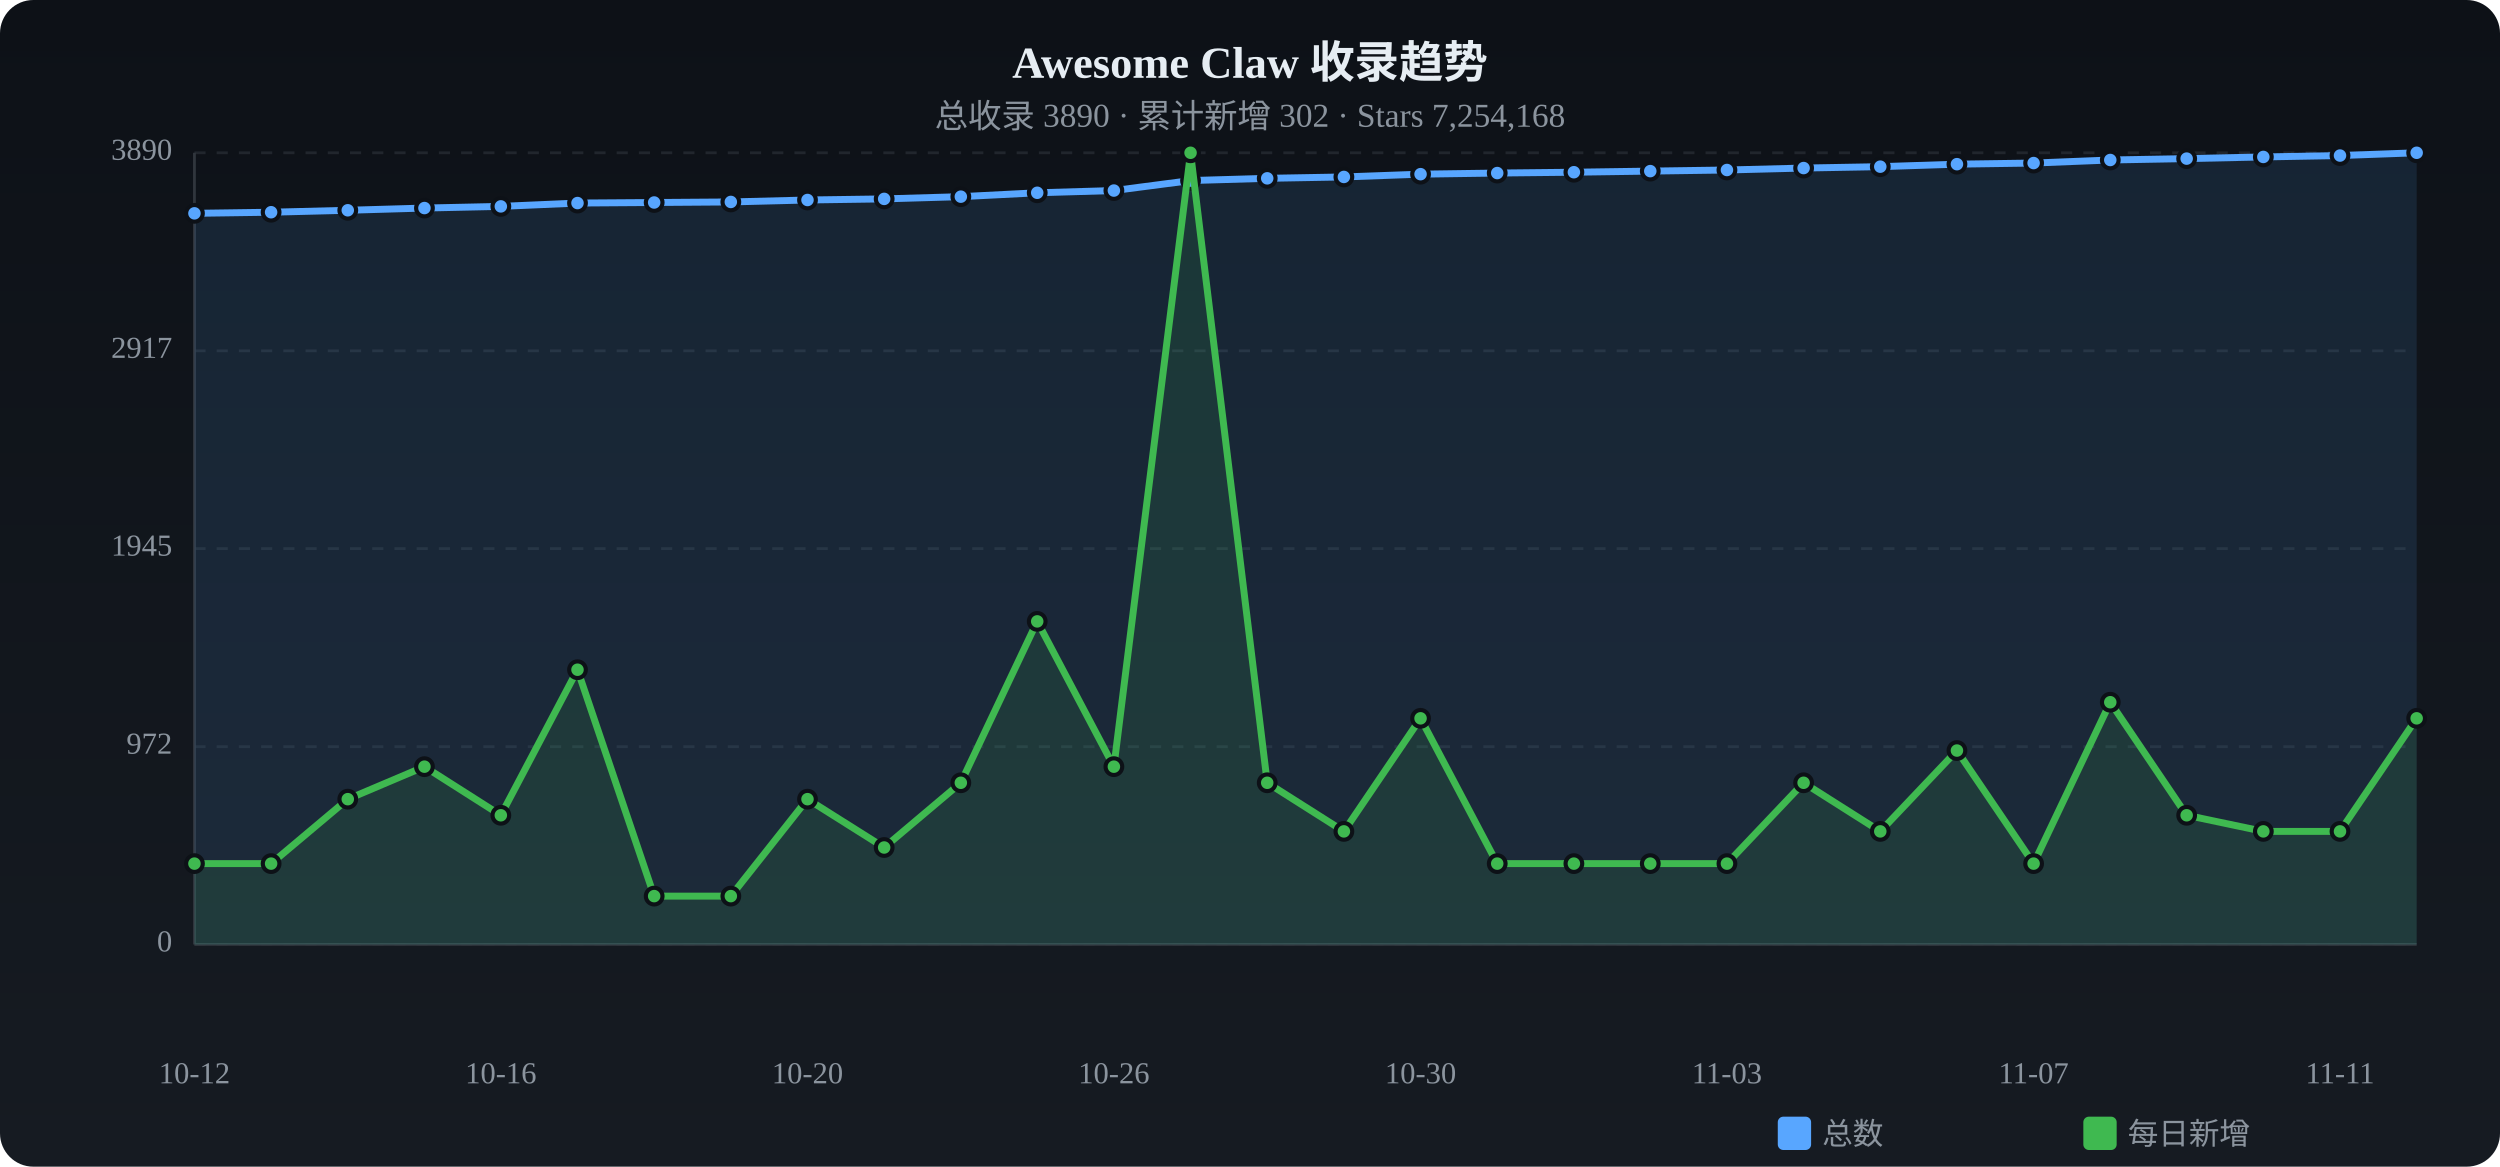
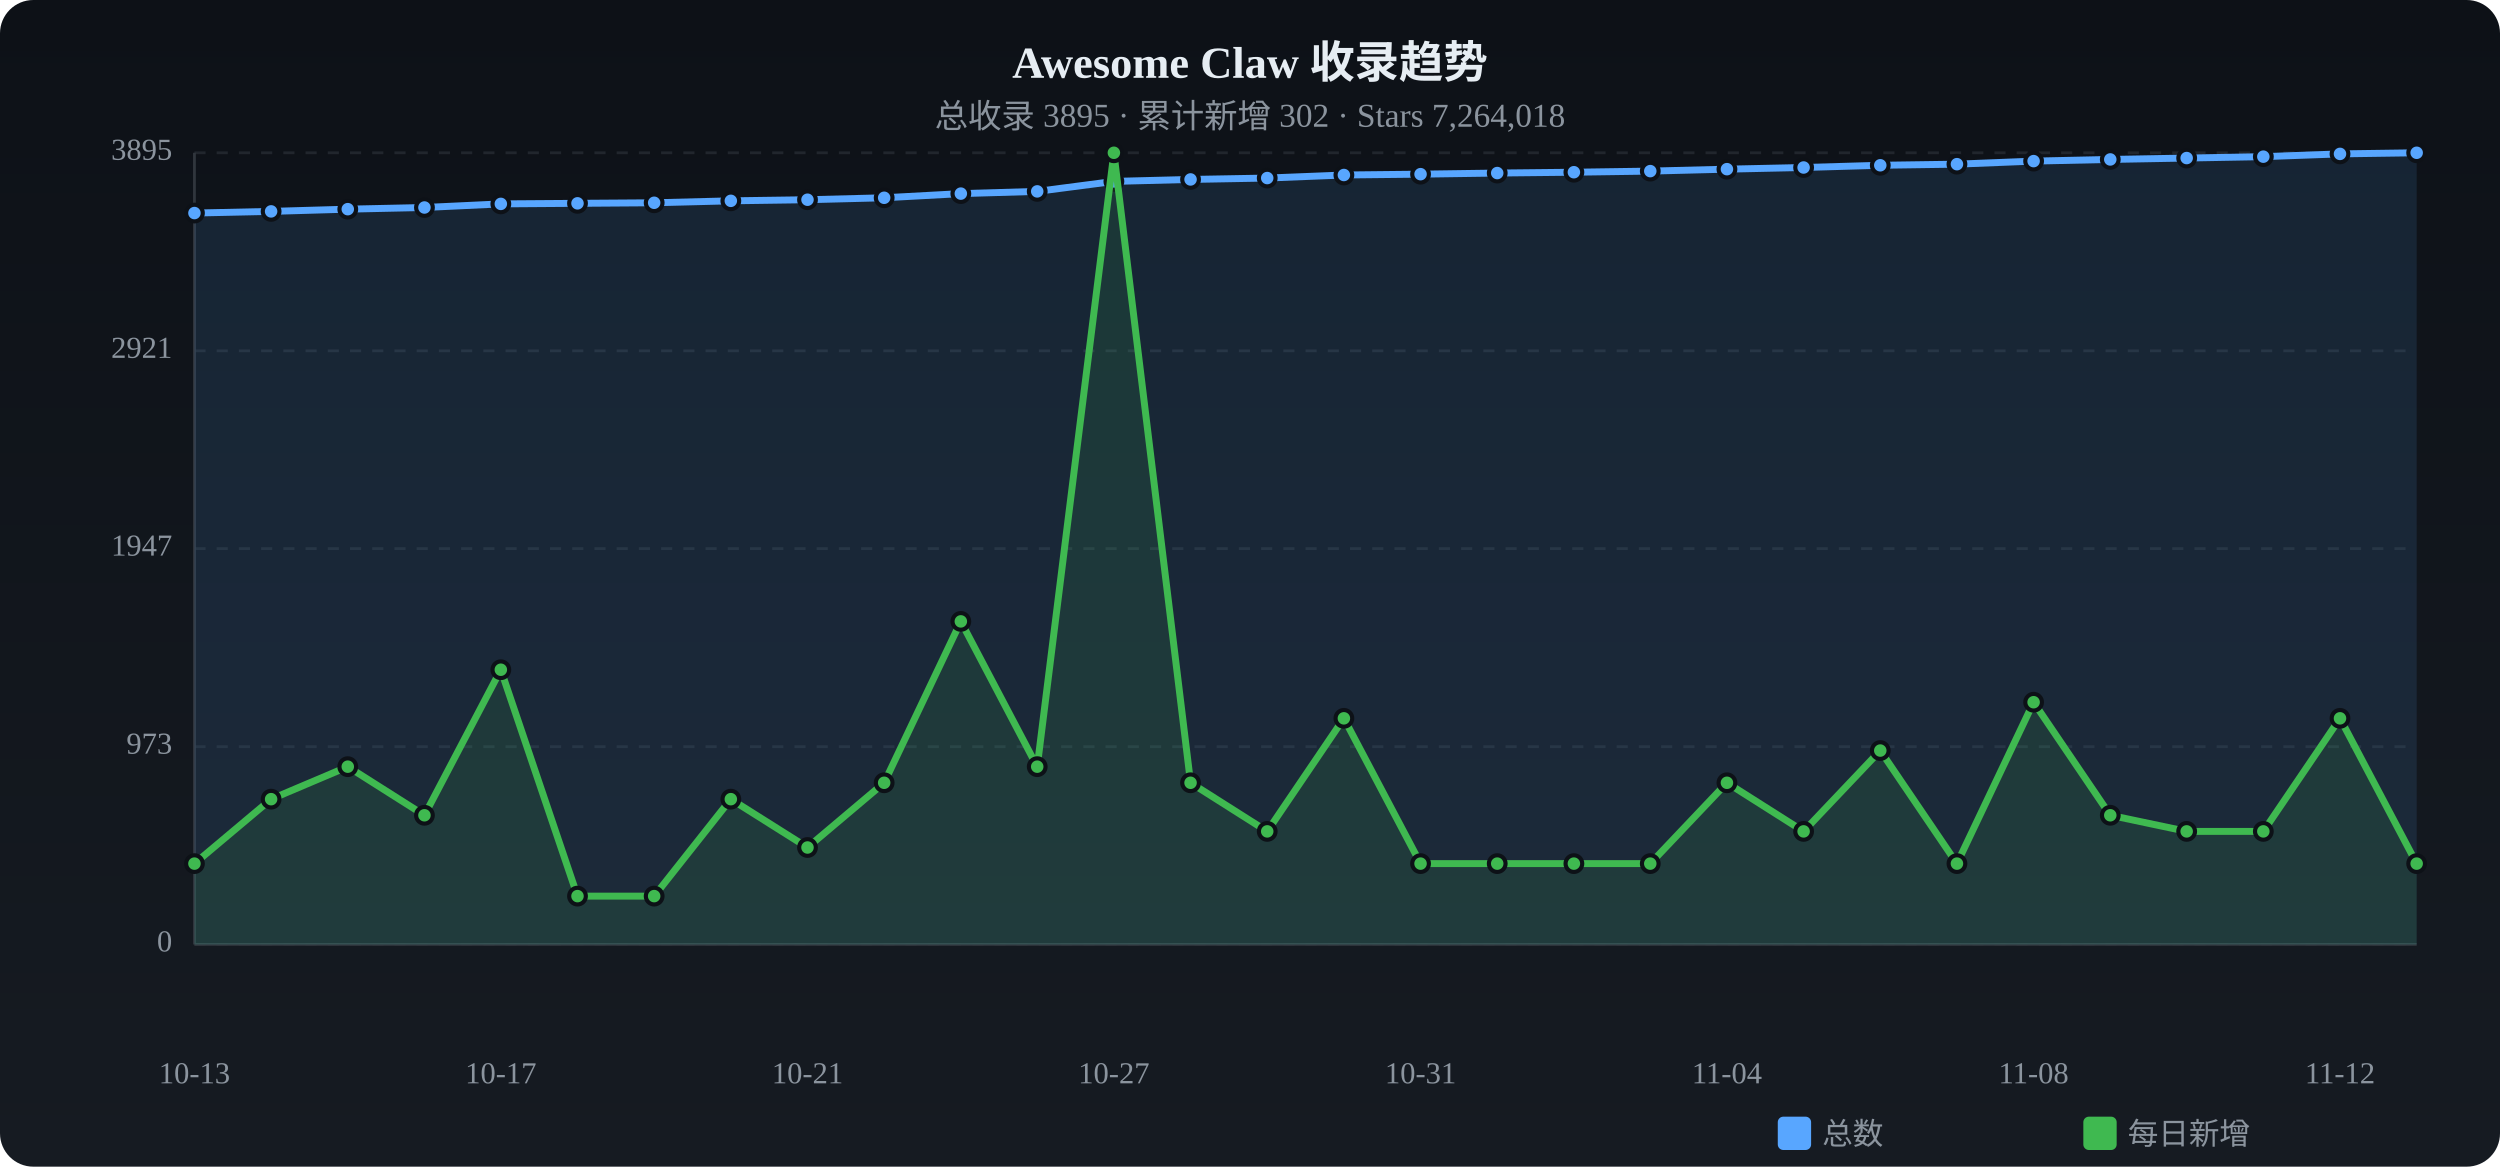
<svg xmlns="http://www.w3.org/2000/svg" viewBox="0 0 900 420" width="900" height="420">
  <defs>
    <linearGradient id="tbg" x1="0%" y1="0%" x2="0%" y2="100%">
      <stop offset="0%" stop-color="#0d1117" />
      <stop offset="100%" stop-color="#161b22" />
    </linearGradient>
  </defs>
  <rect width="900" height="420" rx="12" fill="url(#tbg)" />
  <text x="450.0" y="28" text-anchor="middle" fill="#e6edf3" font-size="16" font-weight="bold">Awesome Claw 收录趋势</text>
-   <text x="450.0" y="46" text-anchor="middle" fill="#8b949e" font-size="12">总收录 3890 · 累计新增 302 · Stars 7,254,168</text>
+   <text x="450.0" y="46" text-anchor="middle" fill="#8b949e" font-size="12">总收录 3895 · 累计新增 302 · Stars 7,264,018</text>
  <text x="62" y="340.0" text-anchor="end" fill="#8b949e" font-size="11" dominant-baseline="middle">0</text>
  <line x1="70" y1="340.0" x2="870" y2="340.0" stroke="#21262d" stroke-dasharray="4 4" />
-   <text x="62" y="268.8" text-anchor="end" fill="#8b949e" font-size="11" dominant-baseline="middle">972</text>
+   <text x="62" y="268.8" text-anchor="end" fill="#8b949e" font-size="11" dominant-baseline="middle">973</text>
  <line x1="70" y1="268.8" x2="870" y2="268.8" stroke="#21262d" stroke-dasharray="4 4" />
-   <text x="62" y="197.5" text-anchor="end" fill="#8b949e" font-size="11" dominant-baseline="middle">1945</text>
+   <text x="62" y="197.5" text-anchor="end" fill="#8b949e" font-size="11" dominant-baseline="middle">1947</text>
  <line x1="70" y1="197.5" x2="870" y2="197.5" stroke="#21262d" stroke-dasharray="4 4" />
-   <text x="62" y="126.3" text-anchor="end" fill="#8b949e" font-size="11" dominant-baseline="middle">2917</text>
+   <text x="62" y="126.3" text-anchor="end" fill="#8b949e" font-size="11" dominant-baseline="middle">2921</text>
  <line x1="70" y1="126.3" x2="870" y2="126.3" stroke="#21262d" stroke-dasharray="4 4" />
-   <text x="62" y="55.0" text-anchor="end" fill="#8b949e" font-size="11" dominant-baseline="middle">3890</text>
+   <text x="62" y="55.0" text-anchor="end" fill="#8b949e" font-size="11" dominant-baseline="middle">3895</text>
  <line x1="70" y1="55.0" x2="870" y2="55.0" stroke="#21262d" stroke-dasharray="4 4" />
  <line x1="70" y1="55" x2="70" y2="340" stroke="#30363d" />
  <line x1="70" y1="340" x2="870" y2="340" stroke="#30363d" />
-   <path d="M70.0,76.8 L97.6,76.4 L125.2,75.7 L152.8,74.9 L180.3,74.3 L207.9,73.1 L235.5,72.9 L263.1,72.7 L290.7,72.0 L318.3,71.6 L345.9,70.8 L373.4,69.4 L401.0,68.6 L428.6,65.0 L456.2,64.2 L483.8,63.7 L511.4,62.7 L539.0,62.3 L566.6,62.0 L594.1,61.6 L621.7,61.2 L649.3,60.5 L676.9,60.0 L704.5,59.1 L732.1,58.7 L759.7,57.6 L787.2,57.1 L814.8,56.5 L842.4,56.0 L870.0,55.0 L870.0,340 L70.0,340 Z" fill="#58a6ff" opacity="0.12" />
-   <polyline points="70.0,76.8 97.6,76.4 125.2,75.7 152.8,74.9 180.3,74.3 207.9,73.1 235.5,72.9 263.1,72.7 290.7,72.0 318.3,71.6 345.9,70.8 373.4,69.4 401.0,68.6 428.6,65.0 456.2,64.2 483.8,63.7 511.4,62.7 539.0,62.3 566.6,62.0 594.1,61.6 621.7,61.2 649.3,60.5 676.9,60.0 704.5,59.1 732.1,58.7 759.7,57.6 787.2,57.1 814.8,56.5 842.4,56.0 870.0,55.0" fill="none" stroke="#58a6ff" stroke-width="2.5" stroke-linecap="round" stroke-linejoin="round" />
-   <circle cx="70.0" cy="76.8" r="3" fill="#58a6ff" stroke="#0d1117" stroke-width="1.5" />
-   <circle cx="97.6" cy="76.4" r="3" fill="#58a6ff" stroke="#0d1117" stroke-width="1.5" />
-   <circle cx="125.2" cy="75.7" r="3" fill="#58a6ff" stroke="#0d1117" stroke-width="1.5" />
-   <circle cx="152.8" cy="74.9" r="3" fill="#58a6ff" stroke="#0d1117" stroke-width="1.5" />
-   <circle cx="180.3" cy="74.3" r="3" fill="#58a6ff" stroke="#0d1117" stroke-width="1.5" />
-   <circle cx="207.9" cy="73.1" r="3" fill="#58a6ff" stroke="#0d1117" stroke-width="1.5" />
-   <circle cx="235.5" cy="72.9" r="3" fill="#58a6ff" stroke="#0d1117" stroke-width="1.5" />
-   <circle cx="263.1" cy="72.7" r="3" fill="#58a6ff" stroke="#0d1117" stroke-width="1.5" />
-   <circle cx="290.7" cy="72.0" r="3" fill="#58a6ff" stroke="#0d1117" stroke-width="1.5" />
-   <circle cx="318.3" cy="71.6" r="3" fill="#58a6ff" stroke="#0d1117" stroke-width="1.5" />
-   <circle cx="345.9" cy="70.8" r="3" fill="#58a6ff" stroke="#0d1117" stroke-width="1.5" />
-   <circle cx="373.4" cy="69.4" r="3" fill="#58a6ff" stroke="#0d1117" stroke-width="1.5" />
-   <circle cx="401.0" cy="68.6" r="3" fill="#58a6ff" stroke="#0d1117" stroke-width="1.5" />
-   <circle cx="428.6" cy="65.0" r="3" fill="#58a6ff" stroke="#0d1117" stroke-width="1.5" />
-   <circle cx="456.2" cy="64.2" r="3" fill="#58a6ff" stroke="#0d1117" stroke-width="1.5" />
-   <circle cx="483.8" cy="63.7" r="3" fill="#58a6ff" stroke="#0d1117" stroke-width="1.5" />
+   <path d="M70.0,76.7 L97.6,76.1 L125.2,75.3 L152.8,74.7 L180.3,73.4 L207.9,73.2 L235.5,73.0 L263.1,72.3 L290.7,71.9 L318.3,71.2 L345.9,69.7 L373.4,68.9 L401.0,65.3 L428.6,64.6 L456.2,64.1 L483.8,63.0 L511.4,62.7 L539.0,62.3 L566.6,62.0 L594.1,61.6 L621.7,60.9 L649.3,60.3 L676.9,59.5 L704.5,59.1 L732.1,58.0 L759.7,57.4 L787.2,56.9 L814.8,56.4 L842.4,55.4 L870.0,55.0 L870.0,340 L70.0,340 Z" fill="#58a6ff" opacity="0.12" />
+   <polyline points="70.0,76.7 97.6,76.1 125.2,75.3 152.8,74.7 180.3,73.4 207.9,73.2 235.5,73.0 263.1,72.3 290.7,71.9 318.3,71.2 345.9,69.7 373.4,68.9 401.0,65.3 428.6,64.6 456.2,64.1 483.8,63.0 511.4,62.7 539.0,62.3 566.6,62.0 594.1,61.6 621.7,60.9 649.3,60.3 676.9,59.5 704.5,59.1 732.1,58.0 759.7,57.4 787.2,56.9 814.8,56.4 842.4,55.4 870.0,55.0" fill="none" stroke="#58a6ff" stroke-width="2.5" stroke-linecap="round" stroke-linejoin="round" />
+   <circle cx="70.0" cy="76.7" r="3" fill="#58a6ff" stroke="#0d1117" stroke-width="1.5" />
+   <circle cx="97.6" cy="76.1" r="3" fill="#58a6ff" stroke="#0d1117" stroke-width="1.5" />
+   <circle cx="125.2" cy="75.3" r="3" fill="#58a6ff" stroke="#0d1117" stroke-width="1.5" />
+   <circle cx="152.8" cy="74.7" r="3" fill="#58a6ff" stroke="#0d1117" stroke-width="1.5" />
+   <circle cx="180.3" cy="73.4" r="3" fill="#58a6ff" stroke="#0d1117" stroke-width="1.5" />
+   <circle cx="207.9" cy="73.2" r="3" fill="#58a6ff" stroke="#0d1117" stroke-width="1.5" />
+   <circle cx="235.5" cy="73.0" r="3" fill="#58a6ff" stroke="#0d1117" stroke-width="1.5" />
+   <circle cx="263.1" cy="72.3" r="3" fill="#58a6ff" stroke="#0d1117" stroke-width="1.5" />
+   <circle cx="290.7" cy="71.9" r="3" fill="#58a6ff" stroke="#0d1117" stroke-width="1.5" />
+   <circle cx="318.3" cy="71.2" r="3" fill="#58a6ff" stroke="#0d1117" stroke-width="1.5" />
+   <circle cx="345.9" cy="69.7" r="3" fill="#58a6ff" stroke="#0d1117" stroke-width="1.5" />
+   <circle cx="373.4" cy="68.9" r="3" fill="#58a6ff" stroke="#0d1117" stroke-width="1.5" />
+   <circle cx="401.0" cy="65.3" r="3" fill="#58a6ff" stroke="#0d1117" stroke-width="1.5" />
+   <circle cx="428.6" cy="64.6" r="3" fill="#58a6ff" stroke="#0d1117" stroke-width="1.5" />
+   <circle cx="456.2" cy="64.1" r="3" fill="#58a6ff" stroke="#0d1117" stroke-width="1.5" />
+   <circle cx="483.8" cy="63.0" r="3" fill="#58a6ff" stroke="#0d1117" stroke-width="1.5" />
  <circle cx="511.4" cy="62.7" r="3" fill="#58a6ff" stroke="#0d1117" stroke-width="1.5" />
  <circle cx="539.0" cy="62.3" r="3" fill="#58a6ff" stroke="#0d1117" stroke-width="1.5" />
  <circle cx="566.6" cy="62.0" r="3" fill="#58a6ff" stroke="#0d1117" stroke-width="1.5" />
  <circle cx="594.1" cy="61.6" r="3" fill="#58a6ff" stroke="#0d1117" stroke-width="1.5" />
-   <circle cx="621.7" cy="61.2" r="3" fill="#58a6ff" stroke="#0d1117" stroke-width="1.5" />
-   <circle cx="649.3" cy="60.5" r="3" fill="#58a6ff" stroke="#0d1117" stroke-width="1.5" />
-   <circle cx="676.9" cy="60.0" r="3" fill="#58a6ff" stroke="#0d1117" stroke-width="1.5" />
+   <circle cx="621.7" cy="60.9" r="3" fill="#58a6ff" stroke="#0d1117" stroke-width="1.5" />
+   <circle cx="649.3" cy="60.3" r="3" fill="#58a6ff" stroke="#0d1117" stroke-width="1.5" />
+   <circle cx="676.9" cy="59.5" r="3" fill="#58a6ff" stroke="#0d1117" stroke-width="1.5" />
  <circle cx="704.5" cy="59.1" r="3" fill="#58a6ff" stroke="#0d1117" stroke-width="1.5" />
-   <circle cx="732.1" cy="58.7" r="3" fill="#58a6ff" stroke="#0d1117" stroke-width="1.5" />
-   <circle cx="759.7" cy="57.6" r="3" fill="#58a6ff" stroke="#0d1117" stroke-width="1.5" />
-   <circle cx="787.2" cy="57.1" r="3" fill="#58a6ff" stroke="#0d1117" stroke-width="1.5" />
-   <circle cx="814.8" cy="56.5" r="3" fill="#58a6ff" stroke="#0d1117" stroke-width="1.5" />
-   <circle cx="842.4" cy="56.0" r="3" fill="#58a6ff" stroke="#0d1117" stroke-width="1.5" />
+   <circle cx="732.1" cy="58.0" r="3" fill="#58a6ff" stroke="#0d1117" stroke-width="1.5" />
+   <circle cx="759.7" cy="57.4" r="3" fill="#58a6ff" stroke="#0d1117" stroke-width="1.5" />
+   <circle cx="787.2" cy="56.9" r="3" fill="#58a6ff" stroke="#0d1117" stroke-width="1.5" />
+   <circle cx="814.8" cy="56.4" r="3" fill="#58a6ff" stroke="#0d1117" stroke-width="1.5" />
+   <circle cx="842.4" cy="55.4" r="3" fill="#58a6ff" stroke="#0d1117" stroke-width="1.5" />
  <circle cx="870.0" cy="55.0" r="3" fill="#58a6ff" stroke="#0d1117" stroke-width="1.5" />
-   <path d="M70.0,310.9 L97.6,310.9 L125.2,287.7 L152.8,276.0 L180.3,293.5 L207.9,241.1 L235.5,322.6 L263.1,322.6 L290.7,287.7 L318.3,305.1 L345.9,281.8 L373.4,223.7 L401.0,276.0 L428.6,55.0 L456.2,281.8 L483.8,299.3 L511.4,258.6 L539.0,310.9 L566.6,310.9 L594.1,310.9 L621.7,310.9 L649.3,281.8 L676.9,299.3 L704.5,270.2 L732.1,310.9 L759.7,252.8 L787.2,293.5 L814.8,299.3 L842.4,299.3 L870.0,258.6 L870.0,340 L70.0,340 Z" fill="#3fb950" opacity="0.12" />
-   <polyline points="70.0,310.9 97.6,310.9 125.2,287.7 152.8,276.0 180.3,293.5 207.9,241.1 235.5,322.6 263.1,322.6 290.7,287.7 318.3,305.1 345.9,281.8 373.4,223.7 401.0,276.0 428.6,55.0 456.2,281.8 483.8,299.3 511.4,258.6 539.0,310.9 566.6,310.9 594.1,310.9 621.7,310.9 649.3,281.8 676.9,299.3 704.5,270.2 732.1,310.9 759.7,252.8 787.2,293.5 814.8,299.3 842.4,299.3 870.0,258.6" fill="none" stroke="#3fb950" stroke-width="2.5" stroke-linecap="round" stroke-linejoin="round" />
+   <path d="M70.0,310.9 L97.6,287.7 L125.2,276.0 L152.8,293.5 L180.3,241.1 L207.9,322.6 L235.5,322.6 L263.1,287.7 L290.7,305.1 L318.3,281.8 L345.9,223.7 L373.4,276.0 L401.0,55.0 L428.6,281.8 L456.2,299.3 L483.8,258.6 L511.4,310.9 L539.0,310.9 L566.6,310.9 L594.1,310.9 L621.7,281.8 L649.3,299.3 L676.9,270.2 L704.5,310.9 L732.1,252.8 L759.7,293.5 L787.2,299.3 L814.8,299.3 L842.4,258.6 L870.0,310.9 L870.0,340 L70.0,340 Z" fill="#3fb950" opacity="0.12" />
+   <polyline points="70.0,310.9 97.6,287.7 125.2,276.0 152.8,293.5 180.3,241.1 207.9,322.6 235.5,322.6 263.1,287.7 290.7,305.1 318.3,281.8 345.9,223.7 373.4,276.0 401.0,55.0 428.6,281.8 456.2,299.3 483.8,258.6 511.4,310.9 539.0,310.9 566.6,310.9 594.1,310.9 621.7,281.8 649.3,299.3 676.9,270.2 704.5,310.9 732.1,252.8 759.7,293.5 787.2,299.3 814.8,299.3 842.4,258.6 870.0,310.9" fill="none" stroke="#3fb950" stroke-width="2.5" stroke-linecap="round" stroke-linejoin="round" />
  <circle cx="70.0" cy="310.9" r="3" fill="#3fb950" stroke="#0d1117" stroke-width="1.5" />
-   <circle cx="97.6" cy="310.9" r="3" fill="#3fb950" stroke="#0d1117" stroke-width="1.5" />
-   <circle cx="125.2" cy="287.7" r="3" fill="#3fb950" stroke="#0d1117" stroke-width="1.5" />
-   <circle cx="152.8" cy="276.0" r="3" fill="#3fb950" stroke="#0d1117" stroke-width="1.5" />
-   <circle cx="180.3" cy="293.5" r="3" fill="#3fb950" stroke="#0d1117" stroke-width="1.5" />
-   <circle cx="207.9" cy="241.1" r="3" fill="#3fb950" stroke="#0d1117" stroke-width="1.5" />
+   <circle cx="97.6" cy="287.7" r="3" fill="#3fb950" stroke="#0d1117" stroke-width="1.5" />
+   <circle cx="125.2" cy="276.0" r="3" fill="#3fb950" stroke="#0d1117" stroke-width="1.5" />
+   <circle cx="152.8" cy="293.5" r="3" fill="#3fb950" stroke="#0d1117" stroke-width="1.5" />
+   <circle cx="180.3" cy="241.1" r="3" fill="#3fb950" stroke="#0d1117" stroke-width="1.5" />
+   <circle cx="207.9" cy="322.6" r="3" fill="#3fb950" stroke="#0d1117" stroke-width="1.5" />
  <circle cx="235.5" cy="322.6" r="3" fill="#3fb950" stroke="#0d1117" stroke-width="1.5" />
-   <circle cx="263.1" cy="322.6" r="3" fill="#3fb950" stroke="#0d1117" stroke-width="1.5" />
-   <circle cx="290.7" cy="287.7" r="3" fill="#3fb950" stroke="#0d1117" stroke-width="1.5" />
-   <circle cx="318.3" cy="305.1" r="3" fill="#3fb950" stroke="#0d1117" stroke-width="1.5" />
-   <circle cx="345.9" cy="281.8" r="3" fill="#3fb950" stroke="#0d1117" stroke-width="1.5" />
-   <circle cx="373.4" cy="223.7" r="3" fill="#3fb950" stroke="#0d1117" stroke-width="1.5" />
-   <circle cx="401.0" cy="276.0" r="3" fill="#3fb950" stroke="#0d1117" stroke-width="1.5" />
-   <circle cx="428.6" cy="55.0" r="3" fill="#3fb950" stroke="#0d1117" stroke-width="1.5" />
-   <circle cx="456.2" cy="281.8" r="3" fill="#3fb950" stroke="#0d1117" stroke-width="1.5" />
-   <circle cx="483.8" cy="299.3" r="3" fill="#3fb950" stroke="#0d1117" stroke-width="1.5" />
-   <circle cx="511.4" cy="258.6" r="3" fill="#3fb950" stroke="#0d1117" stroke-width="1.5" />
+   <circle cx="263.1" cy="287.7" r="3" fill="#3fb950" stroke="#0d1117" stroke-width="1.5" />
+   <circle cx="290.7" cy="305.1" r="3" fill="#3fb950" stroke="#0d1117" stroke-width="1.5" />
+   <circle cx="318.3" cy="281.8" r="3" fill="#3fb950" stroke="#0d1117" stroke-width="1.5" />
+   <circle cx="345.9" cy="223.7" r="3" fill="#3fb950" stroke="#0d1117" stroke-width="1.5" />
+   <circle cx="373.4" cy="276.0" r="3" fill="#3fb950" stroke="#0d1117" stroke-width="1.5" />
+   <circle cx="401.0" cy="55.0" r="3" fill="#3fb950" stroke="#0d1117" stroke-width="1.5" />
+   <circle cx="428.6" cy="281.8" r="3" fill="#3fb950" stroke="#0d1117" stroke-width="1.5" />
+   <circle cx="456.2" cy="299.3" r="3" fill="#3fb950" stroke="#0d1117" stroke-width="1.5" />
+   <circle cx="483.8" cy="258.6" r="3" fill="#3fb950" stroke="#0d1117" stroke-width="1.5" />
+   <circle cx="511.4" cy="310.9" r="3" fill="#3fb950" stroke="#0d1117" stroke-width="1.5" />
  <circle cx="539.0" cy="310.9" r="3" fill="#3fb950" stroke="#0d1117" stroke-width="1.5" />
  <circle cx="566.6" cy="310.9" r="3" fill="#3fb950" stroke="#0d1117" stroke-width="1.5" />
  <circle cx="594.1" cy="310.9" r="3" fill="#3fb950" stroke="#0d1117" stroke-width="1.5" />
-   <circle cx="621.7" cy="310.9" r="3" fill="#3fb950" stroke="#0d1117" stroke-width="1.5" />
-   <circle cx="649.3" cy="281.8" r="3" fill="#3fb950" stroke="#0d1117" stroke-width="1.5" />
-   <circle cx="676.9" cy="299.3" r="3" fill="#3fb950" stroke="#0d1117" stroke-width="1.5" />
-   <circle cx="704.5" cy="270.2" r="3" fill="#3fb950" stroke="#0d1117" stroke-width="1.5" />
-   <circle cx="732.1" cy="310.9" r="3" fill="#3fb950" stroke="#0d1117" stroke-width="1.5" />
-   <circle cx="759.7" cy="252.8" r="3" fill="#3fb950" stroke="#0d1117" stroke-width="1.5" />
-   <circle cx="787.2" cy="293.5" r="3" fill="#3fb950" stroke="#0d1117" stroke-width="1.5" />
+   <circle cx="621.7" cy="281.8" r="3" fill="#3fb950" stroke="#0d1117" stroke-width="1.5" />
+   <circle cx="649.3" cy="299.3" r="3" fill="#3fb950" stroke="#0d1117" stroke-width="1.5" />
+   <circle cx="676.9" cy="270.2" r="3" fill="#3fb950" stroke="#0d1117" stroke-width="1.5" />
+   <circle cx="704.5" cy="310.9" r="3" fill="#3fb950" stroke="#0d1117" stroke-width="1.5" />
+   <circle cx="732.1" cy="252.8" r="3" fill="#3fb950" stroke="#0d1117" stroke-width="1.5" />
+   <circle cx="759.7" cy="293.5" r="3" fill="#3fb950" stroke="#0d1117" stroke-width="1.5" />
+   <circle cx="787.2" cy="299.3" r="3" fill="#3fb950" stroke="#0d1117" stroke-width="1.5" />
  <circle cx="814.8" cy="299.3" r="3" fill="#3fb950" stroke="#0d1117" stroke-width="1.5" />
-   <circle cx="842.4" cy="299.3" r="3" fill="#3fb950" stroke="#0d1117" stroke-width="1.5" />
-   <circle cx="870.0" cy="258.6" r="3" fill="#3fb950" stroke="#0d1117" stroke-width="1.5" />
-   <text x="70.0" y="390" text-anchor="middle" fill="#8b949e" font-size="11">10-12</text>
-   <text x="180.3" y="390" text-anchor="middle" fill="#8b949e" font-size="11">10-16</text>
-   <text x="290.7" y="390" text-anchor="middle" fill="#8b949e" font-size="11">10-20</text>
-   <text x="401.0" y="390" text-anchor="middle" fill="#8b949e" font-size="11">10-26</text>
-   <text x="511.4" y="390" text-anchor="middle" fill="#8b949e" font-size="11">10-30</text>
-   <text x="621.7" y="390" text-anchor="middle" fill="#8b949e" font-size="11">11-03</text>
-   <text x="732.1" y="390" text-anchor="middle" fill="#8b949e" font-size="11">11-07</text>
-   <text x="842.4" y="390" text-anchor="middle" fill="#8b949e" font-size="11">11-11</text>
+   <circle cx="842.4" cy="258.6" r="3" fill="#3fb950" stroke="#0d1117" stroke-width="1.5" />
+   <circle cx="870.0" cy="310.9" r="3" fill="#3fb950" stroke="#0d1117" stroke-width="1.5" />
+   <text x="70.0" y="390" text-anchor="middle" fill="#8b949e" font-size="11">10-13</text>
+   <text x="180.3" y="390" text-anchor="middle" fill="#8b949e" font-size="11">10-17</text>
+   <text x="290.7" y="390" text-anchor="middle" fill="#8b949e" font-size="11">10-21</text>
+   <text x="401.0" y="390" text-anchor="middle" fill="#8b949e" font-size="11">10-27</text>
+   <text x="511.4" y="390" text-anchor="middle" fill="#8b949e" font-size="11">10-31</text>
+   <text x="621.7" y="390" text-anchor="middle" fill="#8b949e" font-size="11">11-04</text>
+   <text x="732.1" y="390" text-anchor="middle" fill="#8b949e" font-size="11">11-08</text>
+   <text x="842.4" y="390" text-anchor="middle" fill="#8b949e" font-size="11">11-12</text>
  <rect x="640" y="402" width="12" height="12" rx="2" fill="#58a6ff" />
  <text x="656" y="412" fill="#8b949e" font-size="11">总数</text>
  <rect x="750" y="402" width="12" height="12" rx="2" fill="#3fb950" />
  <text x="766" y="412" fill="#8b949e" font-size="11">每日新增</text>
</svg>
